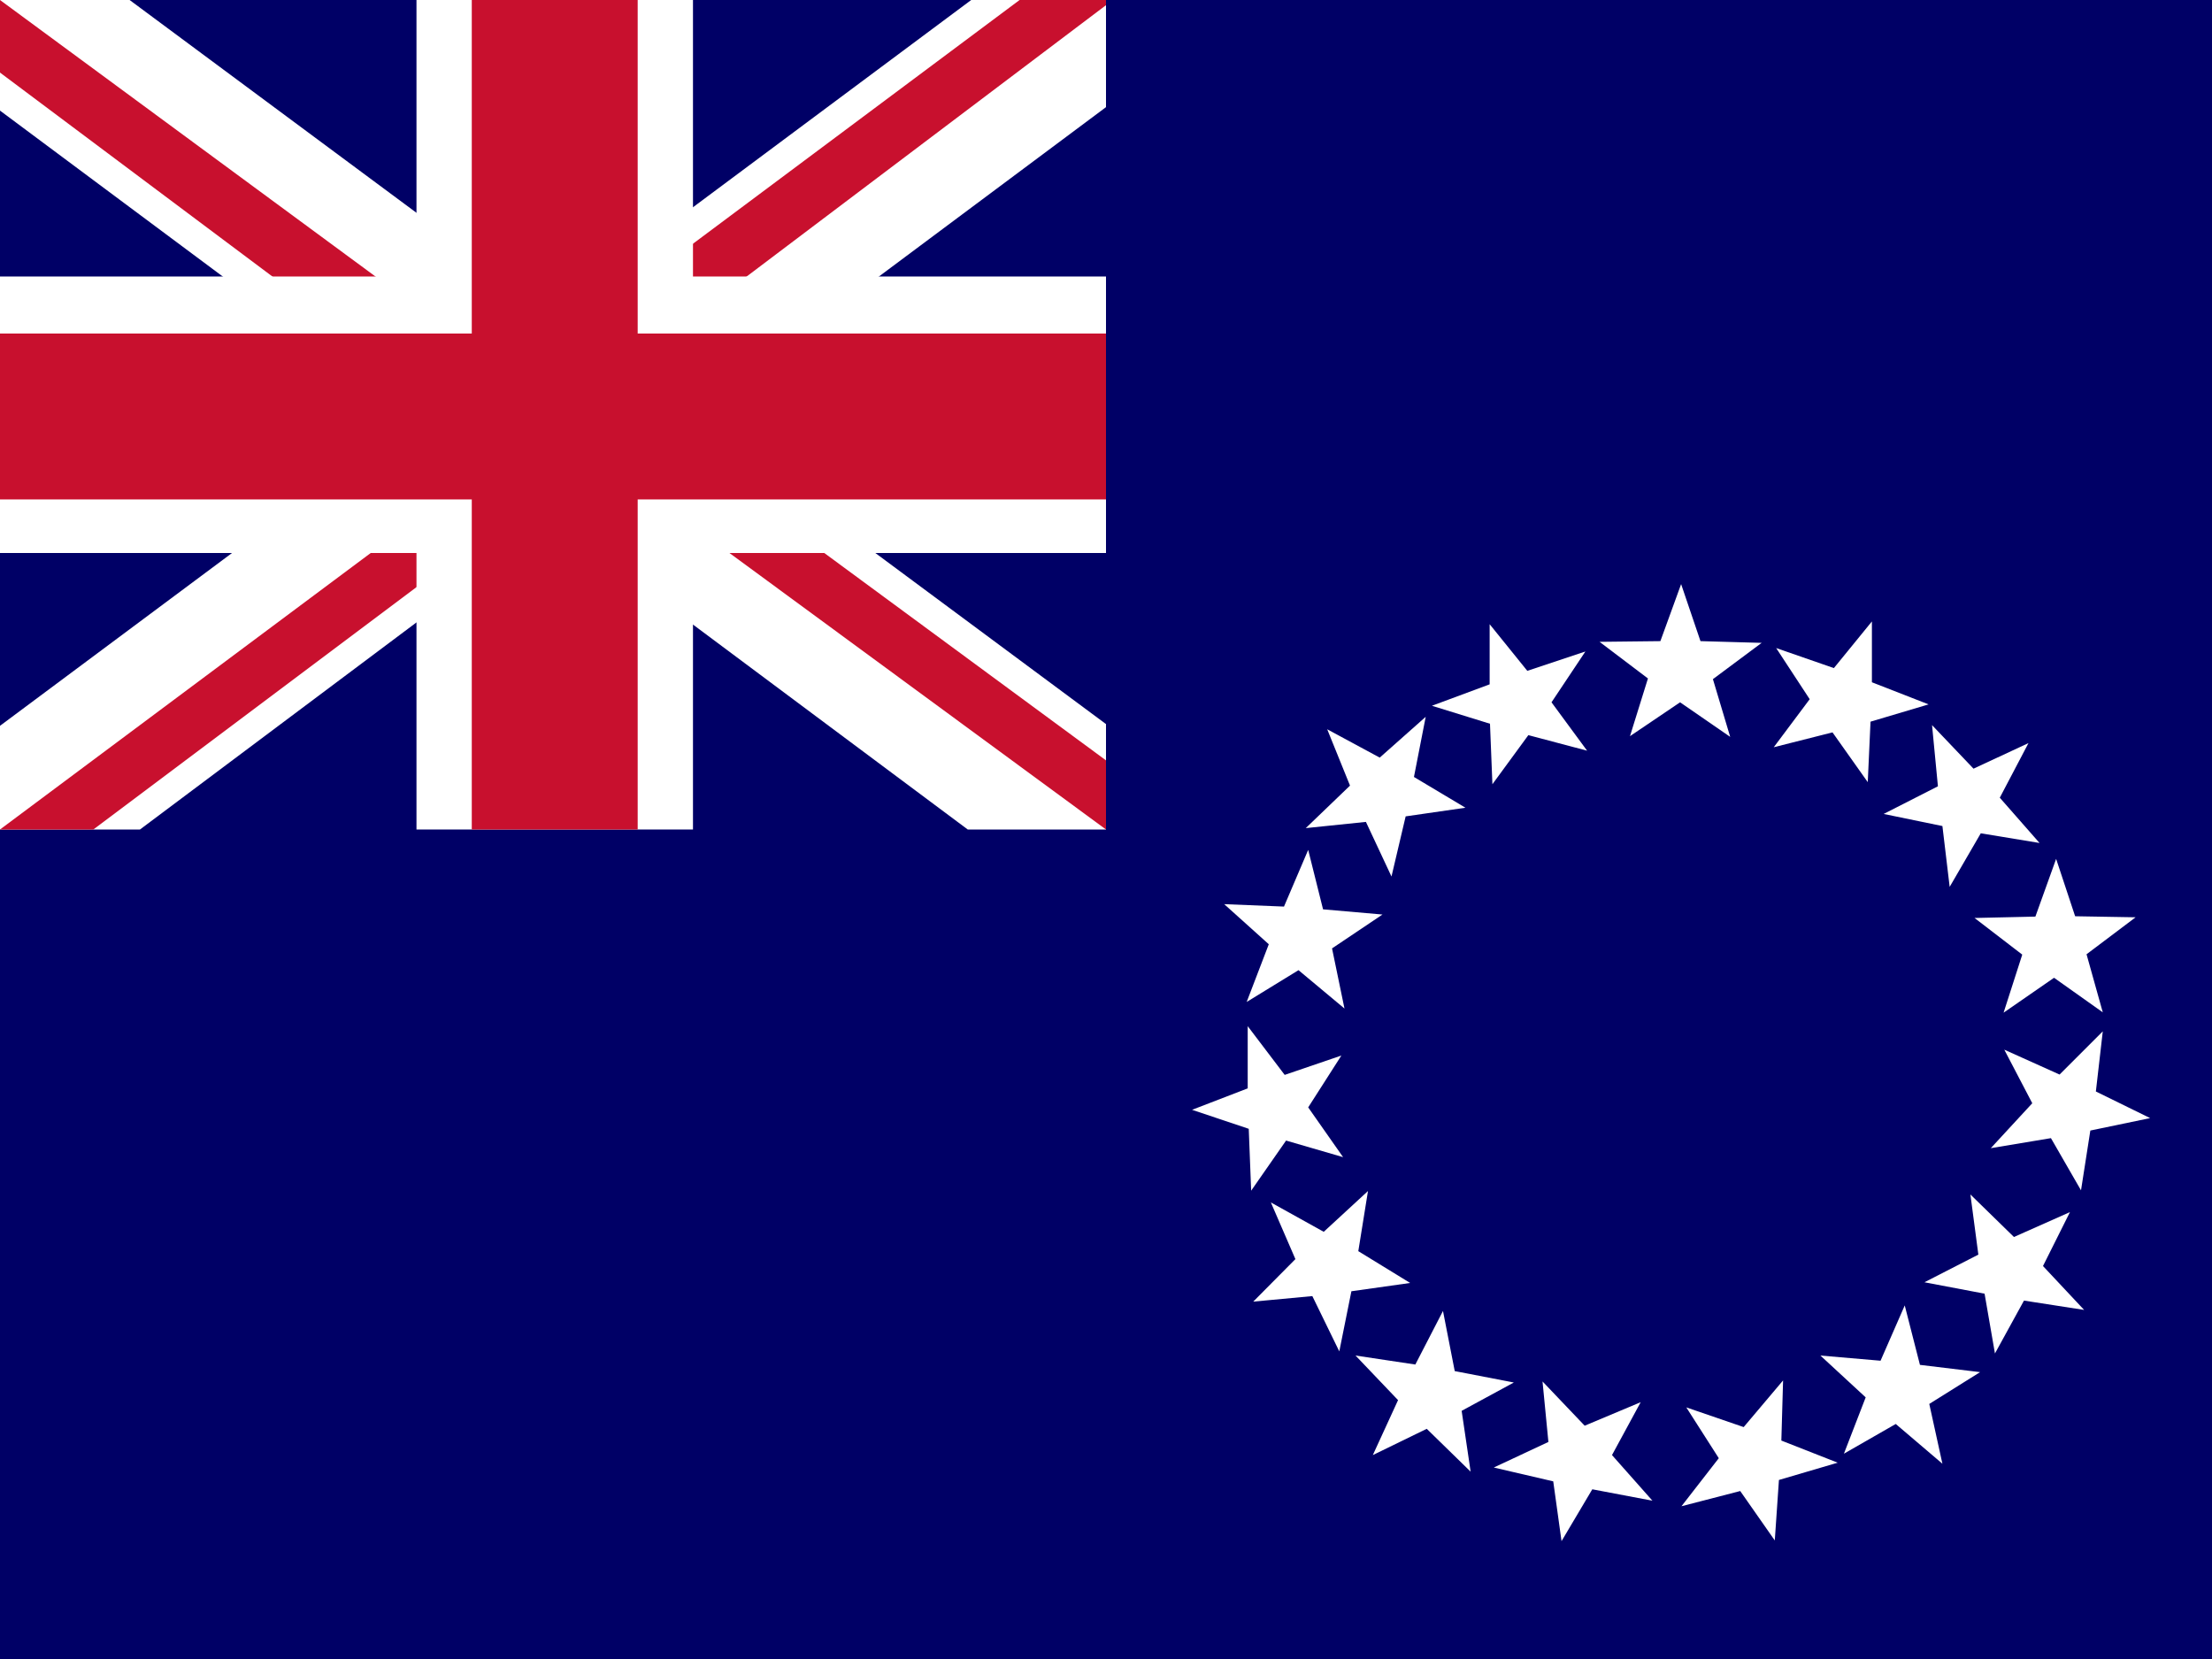
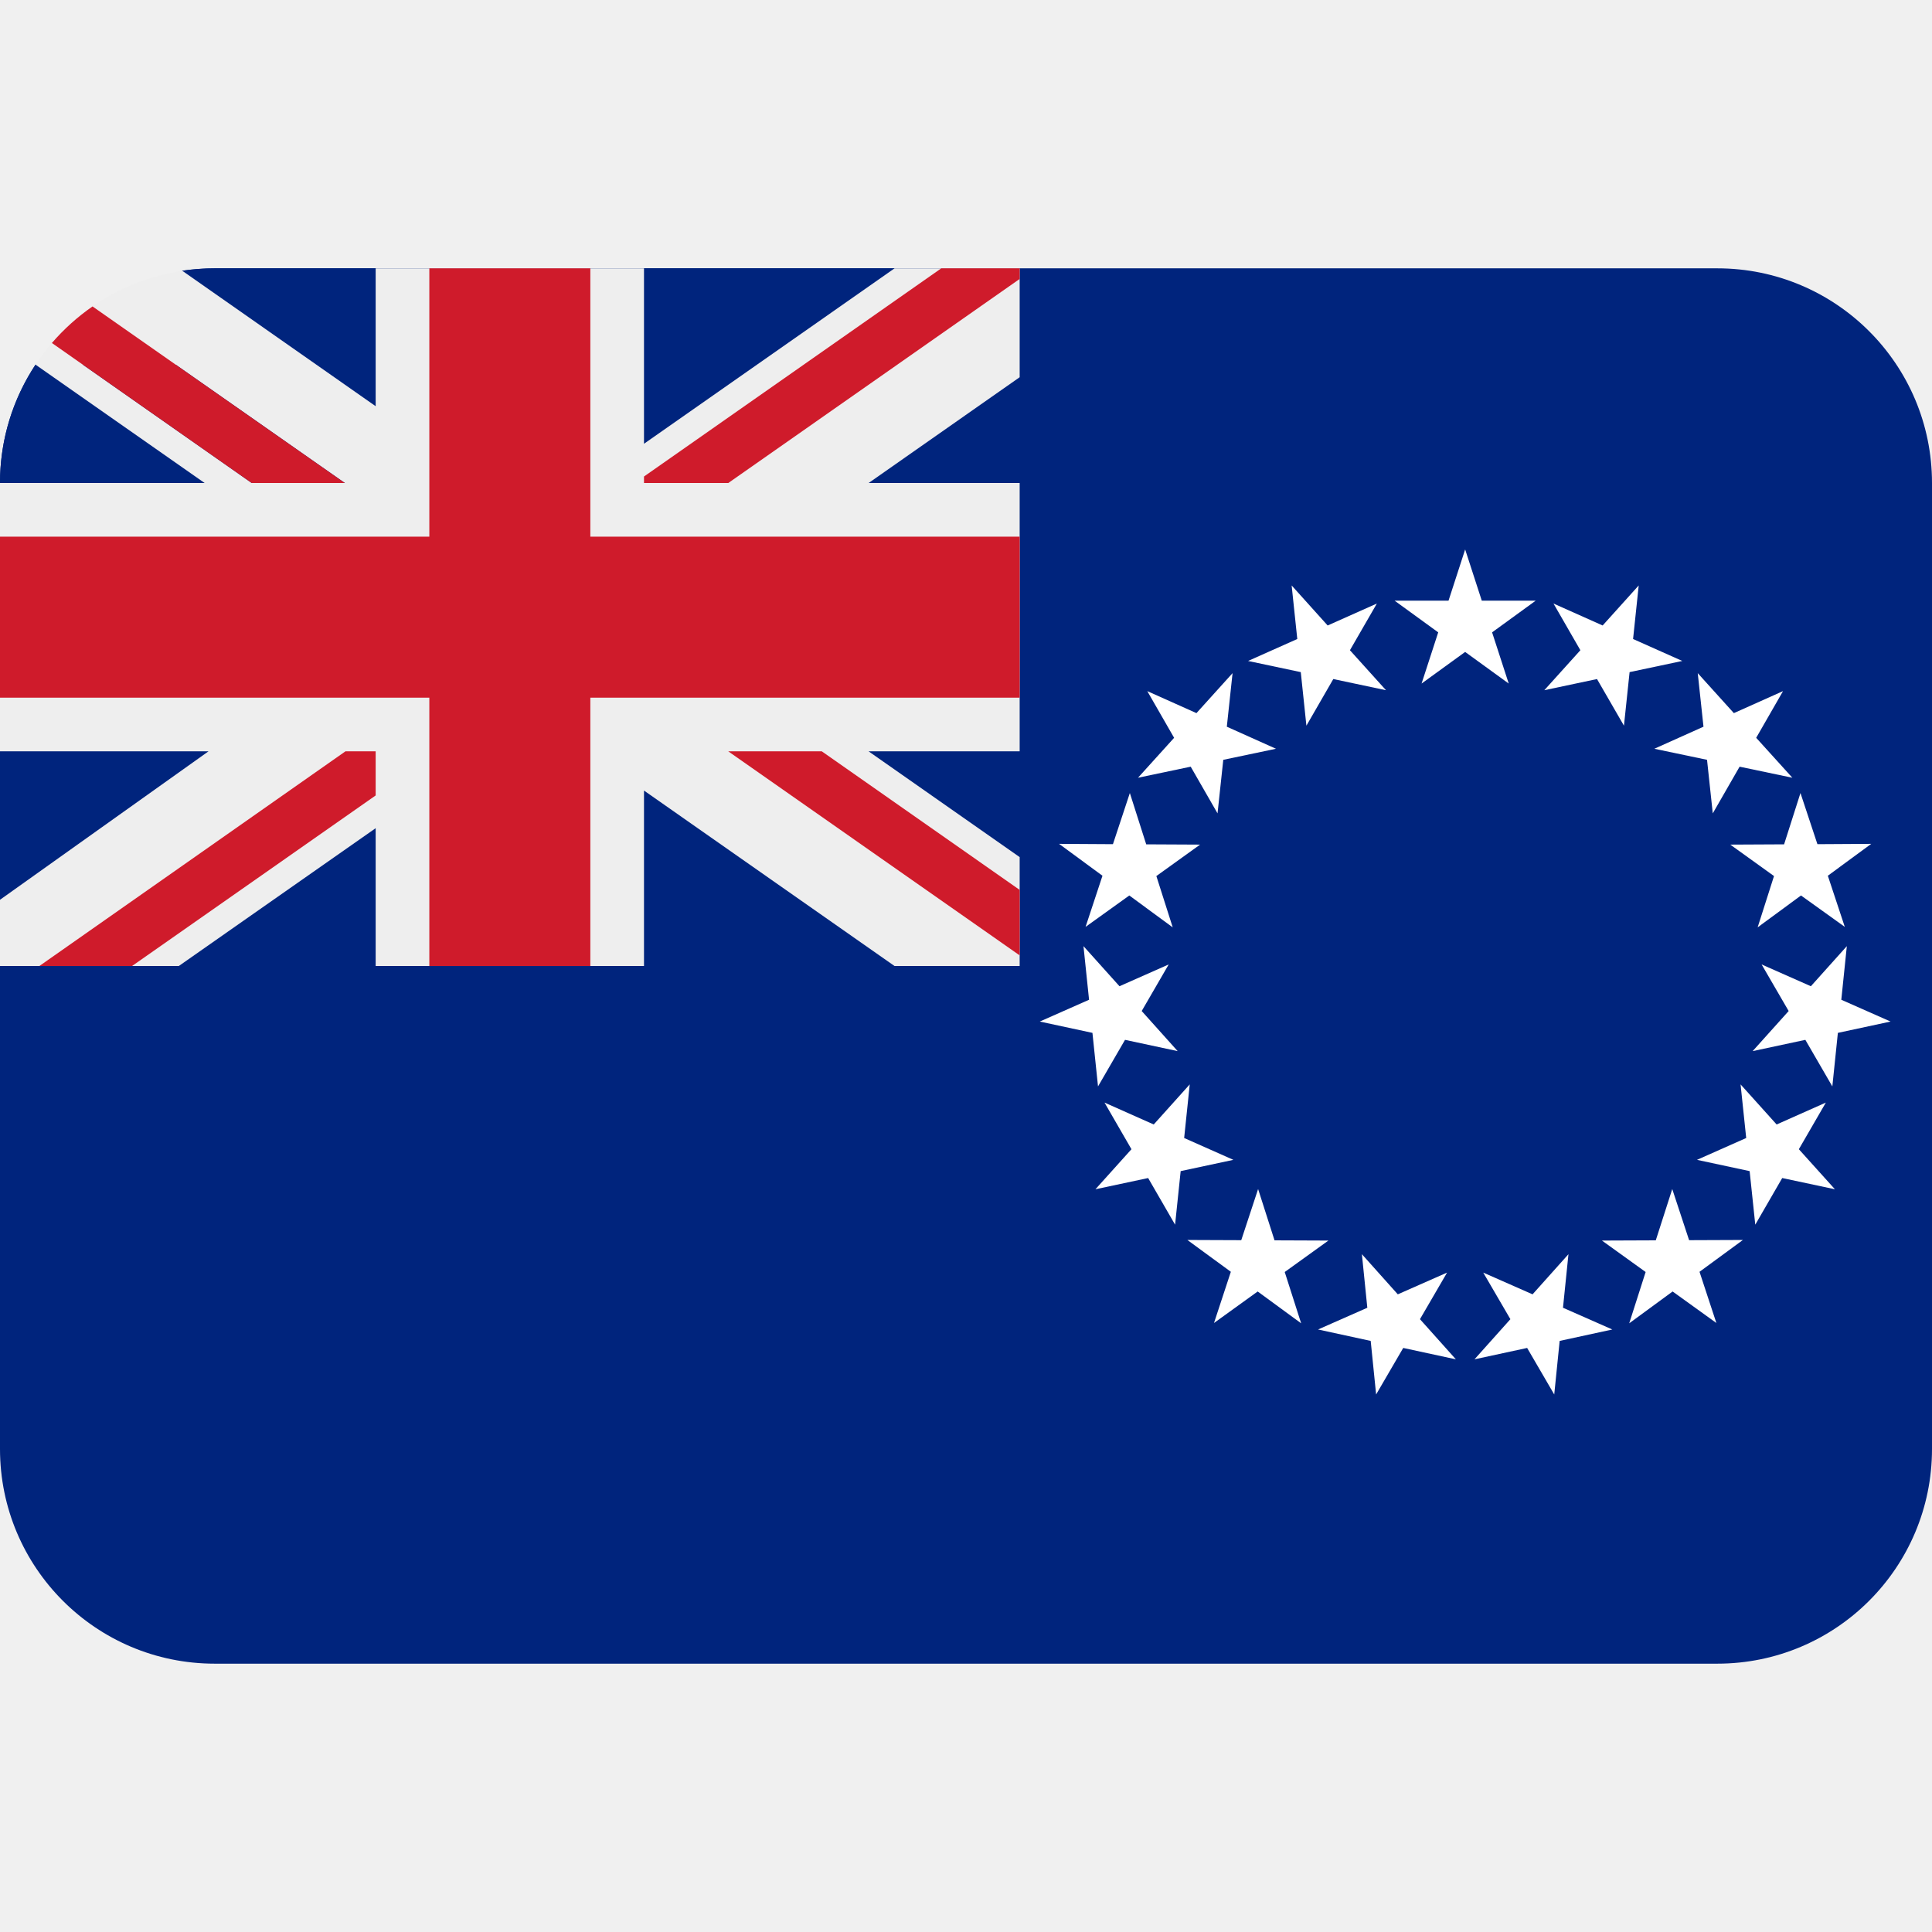
- <svg xmlns="http://www.w3.org/2000/svg" id="flag-icons-ck" viewBox="0 0 640 480">
-   <path id="path628" fill="#006" d="M0 0h640v480H0z" />
-   <path id="path638" fill="#fff" fill-rule="evenodd" d="m471.6 213 5.2-16.7-14-10.6 17.6-.2 6-16.5 5.6 16.5 17.7.5-14.1 10.5 5 16.7-14.5-10m27.1 13 10.4-13.9-9.7-14.8 16.7 5.8 11-13.5v17.6l16.4 6.4-16.8 5-.8 17.5-10.2-14.4m-98.4 15-.7-17.5-16.8-5.2L431 198v-17.4l10.9 13.5 16.8-5.6-9.8 14.7 10.3 14-17-4.5m-39.6 40.9-7.4-15.8-17.4 1.8 12.8-12.3L384 211l15.2 8.2 13.3-11.8-3.4 17.4 14.9 8.9-17.3 2.5M389 291.8l-13.3-11.1-15 9.2 6.4-16.7-12.9-11.6 17.3.7 7-16.4 4.3 17.2 17.2 1.5-14.6 9.8m3.2 60.4-16.5-4.8-10.1 14.5-.7-17.9-16.4-5.5 16.1-6.2v-18l10.7 14.1 16.4-5.6-9.6 15m29.5 50.8-17 2.4-3.5 17.4-7.8-16-17.1 1.6 12.2-12.3-7.1-16.4 15.3 8.5 12.8-11.8L393 362m45 38-15.1 8.2 2.6 17.6-12.7-12.4-15.6 7.6 7.3-15.9-12.3-12.9 17.3 2.6 8-15.5 3.4 17.4m53.8 9-8.3 15.3 11.7 13.2-17.4-3.3-8.9 15-2.4-17.3-17.2-4 15.8-7.4-1.7-17.5 12.2 12.8m57.4-13.1-.5 17.4 16.3 6.4-17 5-1.2 17.5-10-14.3-17 4.4 10.8-13.9-9.4-14.7 16.6 5.7M559 209.8l12 12.6 15.9-7.4-8.3 15.8 11.5 13.1-17-2.8-9 15.5L562 239l-17-3.5 15.7-8m34.2 21 5.5 16.6 17.5.3-14.2 10.7 4.7 16.8-14.1-10-14.6 10.1 5.4-16.8-13.8-10.6 17.6-.4m19.5 33.2-2 17.4 15.7 7.7-17.3 3.6-2.7 17.3-8.7-15.1-17.4 2.9 12-13-8.1-15.5 16 7.2m3 39.8-7.8 15.6L603 379l-17.4-2.7-8.4 15.3-3-17.3-17.4-3.3 15.6-8-2.3-17.4 12.6 12.3m-9.8 39.1-14.7 9.2 3.8 17.3-13.5-11.5-15 8.6 6.3-16.3-13.1-12.1 17.4 1.5 7-16 4.4 17.2" />
-   <path id="path1423" fill="#006" stroke-width=".5" d="M0 0h320v240H0z" />
-   <path id="path1425" fill="#fff" stroke-width=".5" d="m37.5 0 122 90.5L281 0h39v31l-120 89.5 120 89V240h-40l-120-89.5L40.5 240H0v-30l119.5-89L0 32V0z" />
-   <path id="path1427" fill="#c8102e" stroke-width=".5" d="M212 140.5 320 220v20l-135.5-99.5zm-92 10 3 17.5-96 72H0zM320 0v1.5l-124.5 94 1-22L295 0zM0 0l119.5 88h-30L0 21z" />
-   <path id="path1429" fill="#fff" stroke-width=".5" d="M120.5 0v240h80V0zM0 80v80h320V80z" />
-   <path id="path1431" fill="#c8102e" stroke-width=".5" d="M0 96.5v48h320v-48zM136.5 0v240h48V0z" />
+ <svg xmlns="http://www.w3.org/2000/svg" viewBox="0 0 36 36">
+   <path fill="#00247D" d="M32 5H4c-.205 0-.407.015-.604.045l-.004 1.754-2.73-.004C.244 7.427 0 8.185 0 9v18c0 2.209 1.791 4 4 4h28c2.209 0 4-1.791 4-4V9c0-2.209-1.791-4-4-4z" />
+   <path d="M27.803 11.783l.812-.59h-1.004l-.31-.955-.31.955h-1.004l.812.59-.31.954.812-.589.812.589zm2.562.741l.982-.208-.917-.409.105-.998-.672.746-.916-.409.501.87-.672.745.982-.208.502.869zm2.05 1.762l.983.206-.674-.744.5-.87-.916.41-.673-.745.107.998-.916.411.982.206.107.998zm1.144 2.4l.816.585-.316-.953.809-.594-1.003.006-.316-.953-.305.956-1.003.005.815.586-.305.956zm.081 2.69l.503.868.103-.998.982-.211-.918-.406.103-.999-.67.747-.918-.406.504.868-.671.747zm-1.038 2.446l.105.998.502-.869.982.209-.672-.746.503-.869-.917.408-.672-.747.105.999-.917.407zm-1.938 1.88l-.306.956.809-.593.815.587-.314-.954.809-.593-1.003.004-.314-.953-.307.956-1.003.004zm-2.52.879l-.669.748.981-.212.505.867.101-.998.981-.213-.919-.405.102-.998-.669.748-.919-.405zm-3.906-12.057l-.982-.208.917-.409-.105-.998.671.746.917-.409-.502.87.672.745-.982-.208-.501.869zm-2.051 1.762l-.982.206.673-.744-.5-.87.916.41.673-.745-.107.998.916.411-.982.206-.107.998zm-1.144 2.4l-.815.585.315-.953-.809-.594 1.004.006.315-.953.305.956 1.004.005-.815.586.305.956zm-.08 2.69l-.503.868-.104-.998-.981-.211.918-.406-.104-.999.671.747.917-.406-.503.868.67.747zM22 21.822l-.104.998-.502-.869-.982.209.671-.746-.502-.869.917.408.671-.747-.104.999.917.407zm1.939 1.88l.306.956-.81-.593-.814.587.314-.954-.81-.593 1.004.004.314-.953.306.956 1.004.004zm2.52.879l.669.748-.981-.212-.505.867-.101-.998-.981-.213.918-.405-.101-.998.669.748.918-.405z" fill="#FFF" />
+   <path fill="#00247D" d="M19 18V5H4c-.32 0-.604.045-.604.045l-.004 1.754-2.73-.004S.62 6.854.535 7C.195 7.589 0 8.272 0 9v9h19z" />
+   <path fill="#EEE" d="M19 5h-2.331L12 8.269V5H7v2.569L3.396 5.045c-.614.094-1.19.325-1.672.665L6.426 9H4.69L.967 6.391c-.11.129-.211.262-.305.404L3.813 9H0v5h3.885L0 16.766V18h3.332L7 15.432V18h5v-3.269L16.668 18H19v-2.029L16.185 14H19V9h-2.814L19 7.029V5z" />
+   <path fill="#CF1B2B" d="M11 5H8v5H0v3h8v5h3v-5h8v-3h-8z" />
+   <path fill="#CF1B2B" d="M19 5h-1.461L12 8.879V9h1.571L19 5.198zm-17.276.71c-.281.195-.534.423-.757.681L4.69 9h1.735L1.724 5.71zM6.437 14L.734 18h1.727L7 14.822V14zM19 17.802v-1.22L15.313 14H13.57z" />
</svg>
